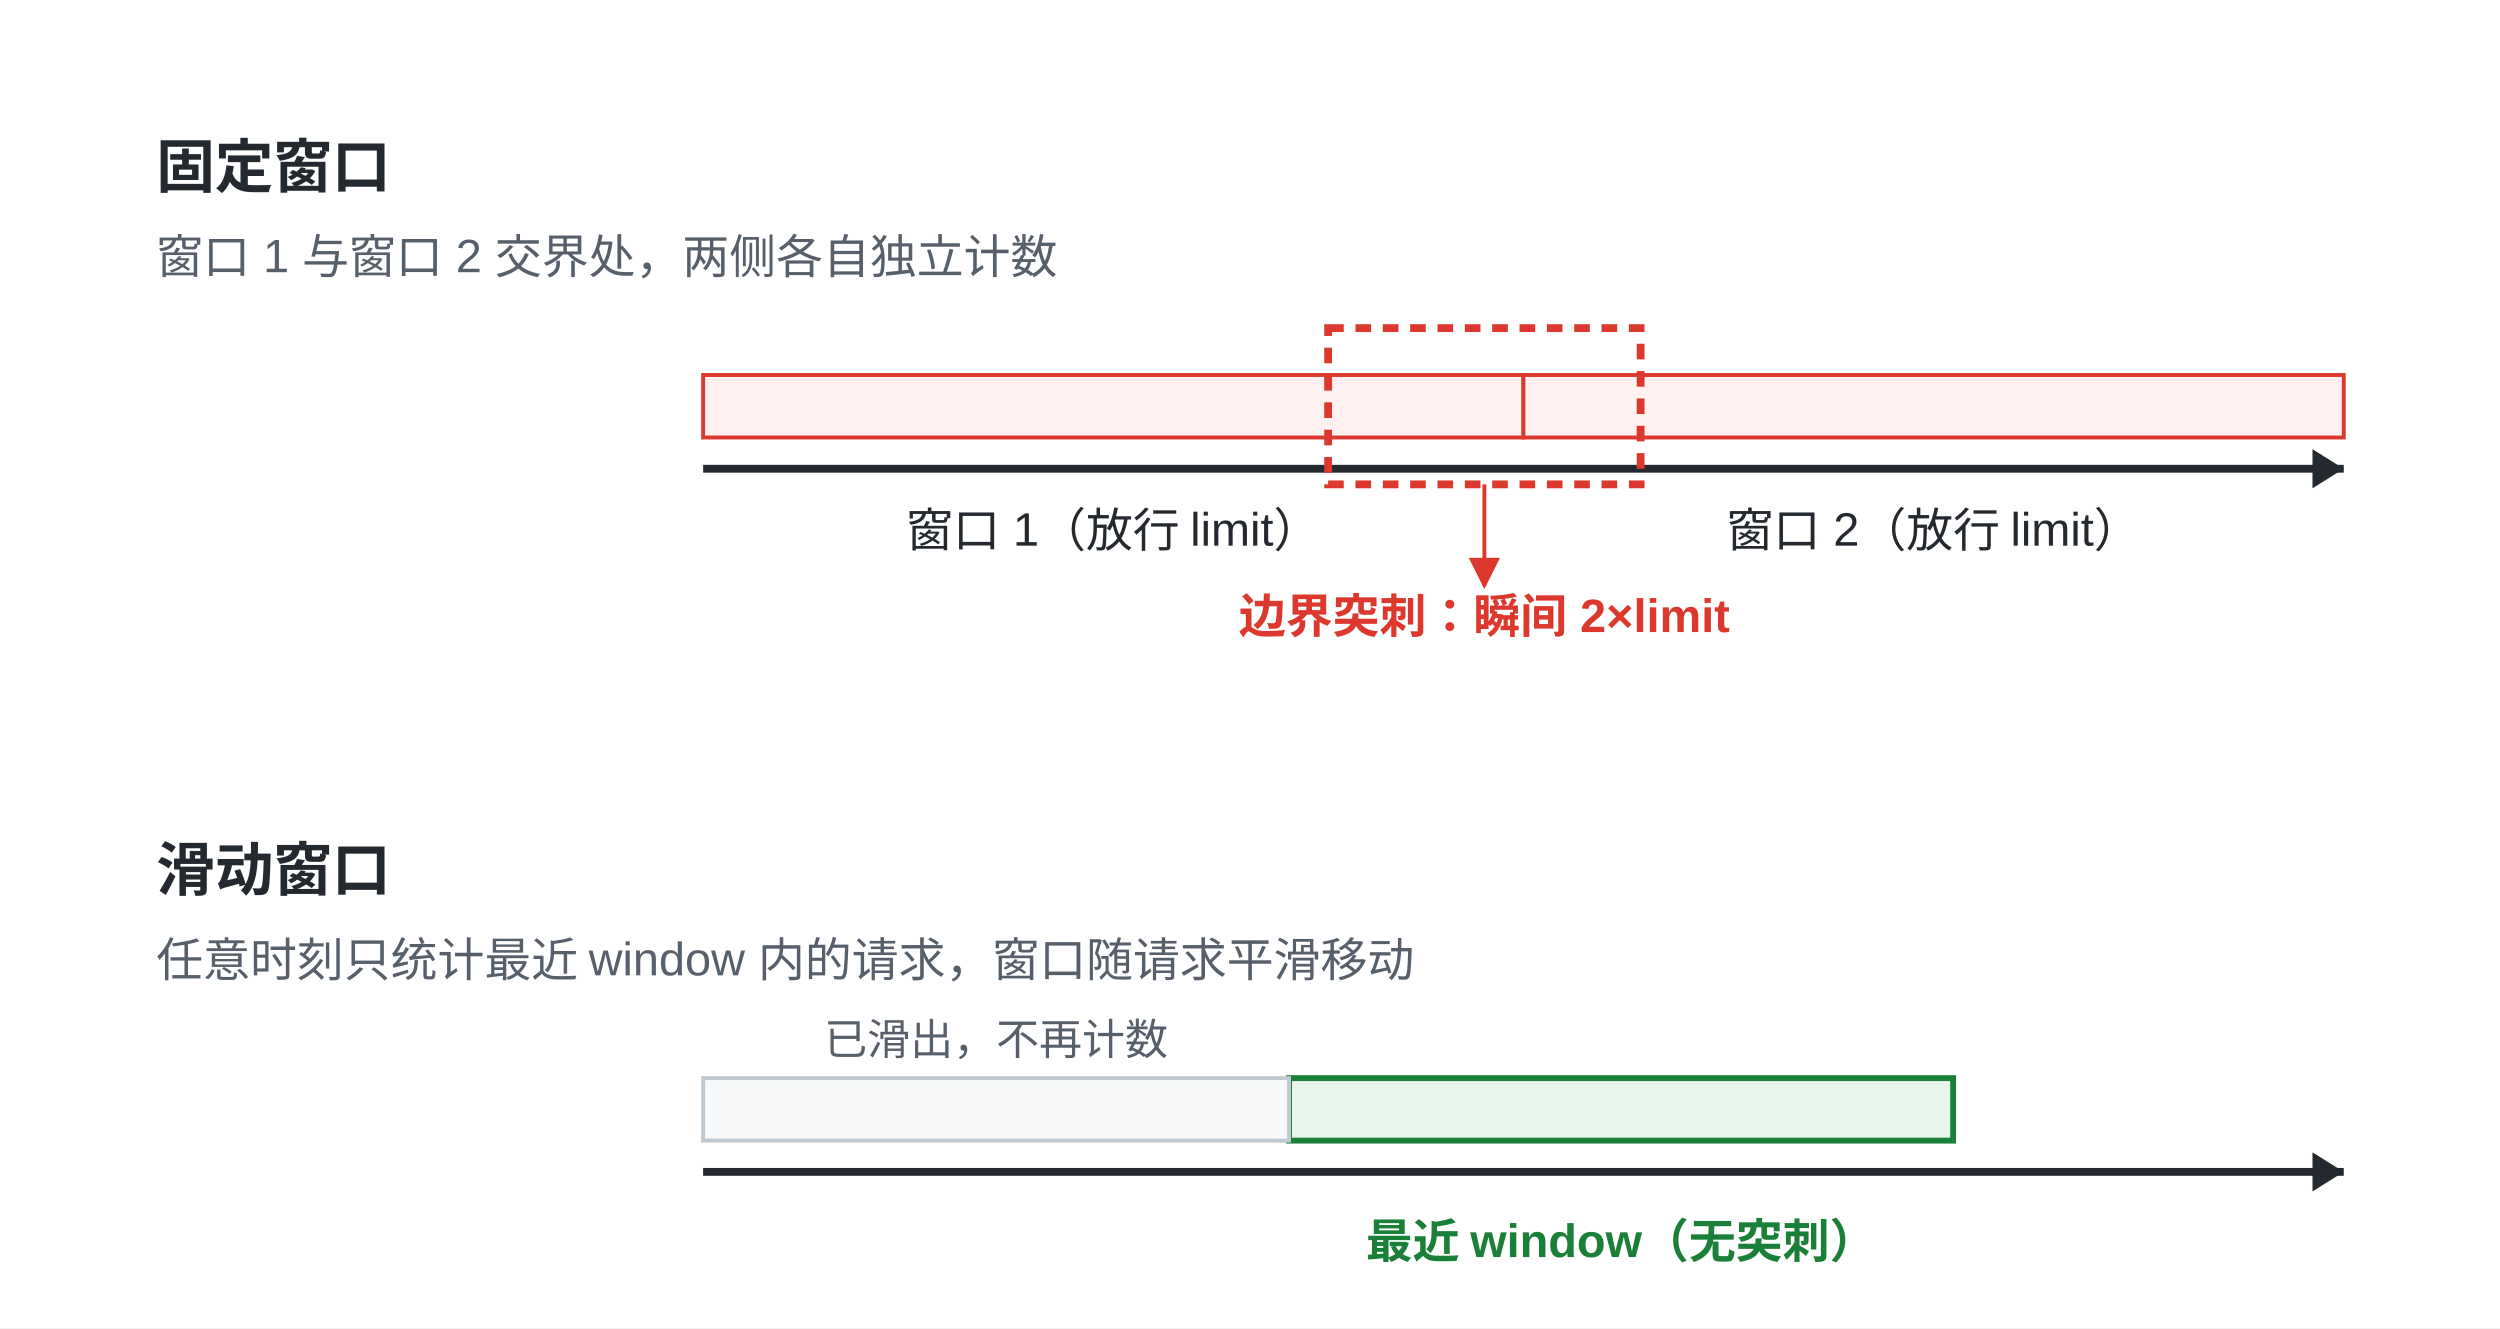
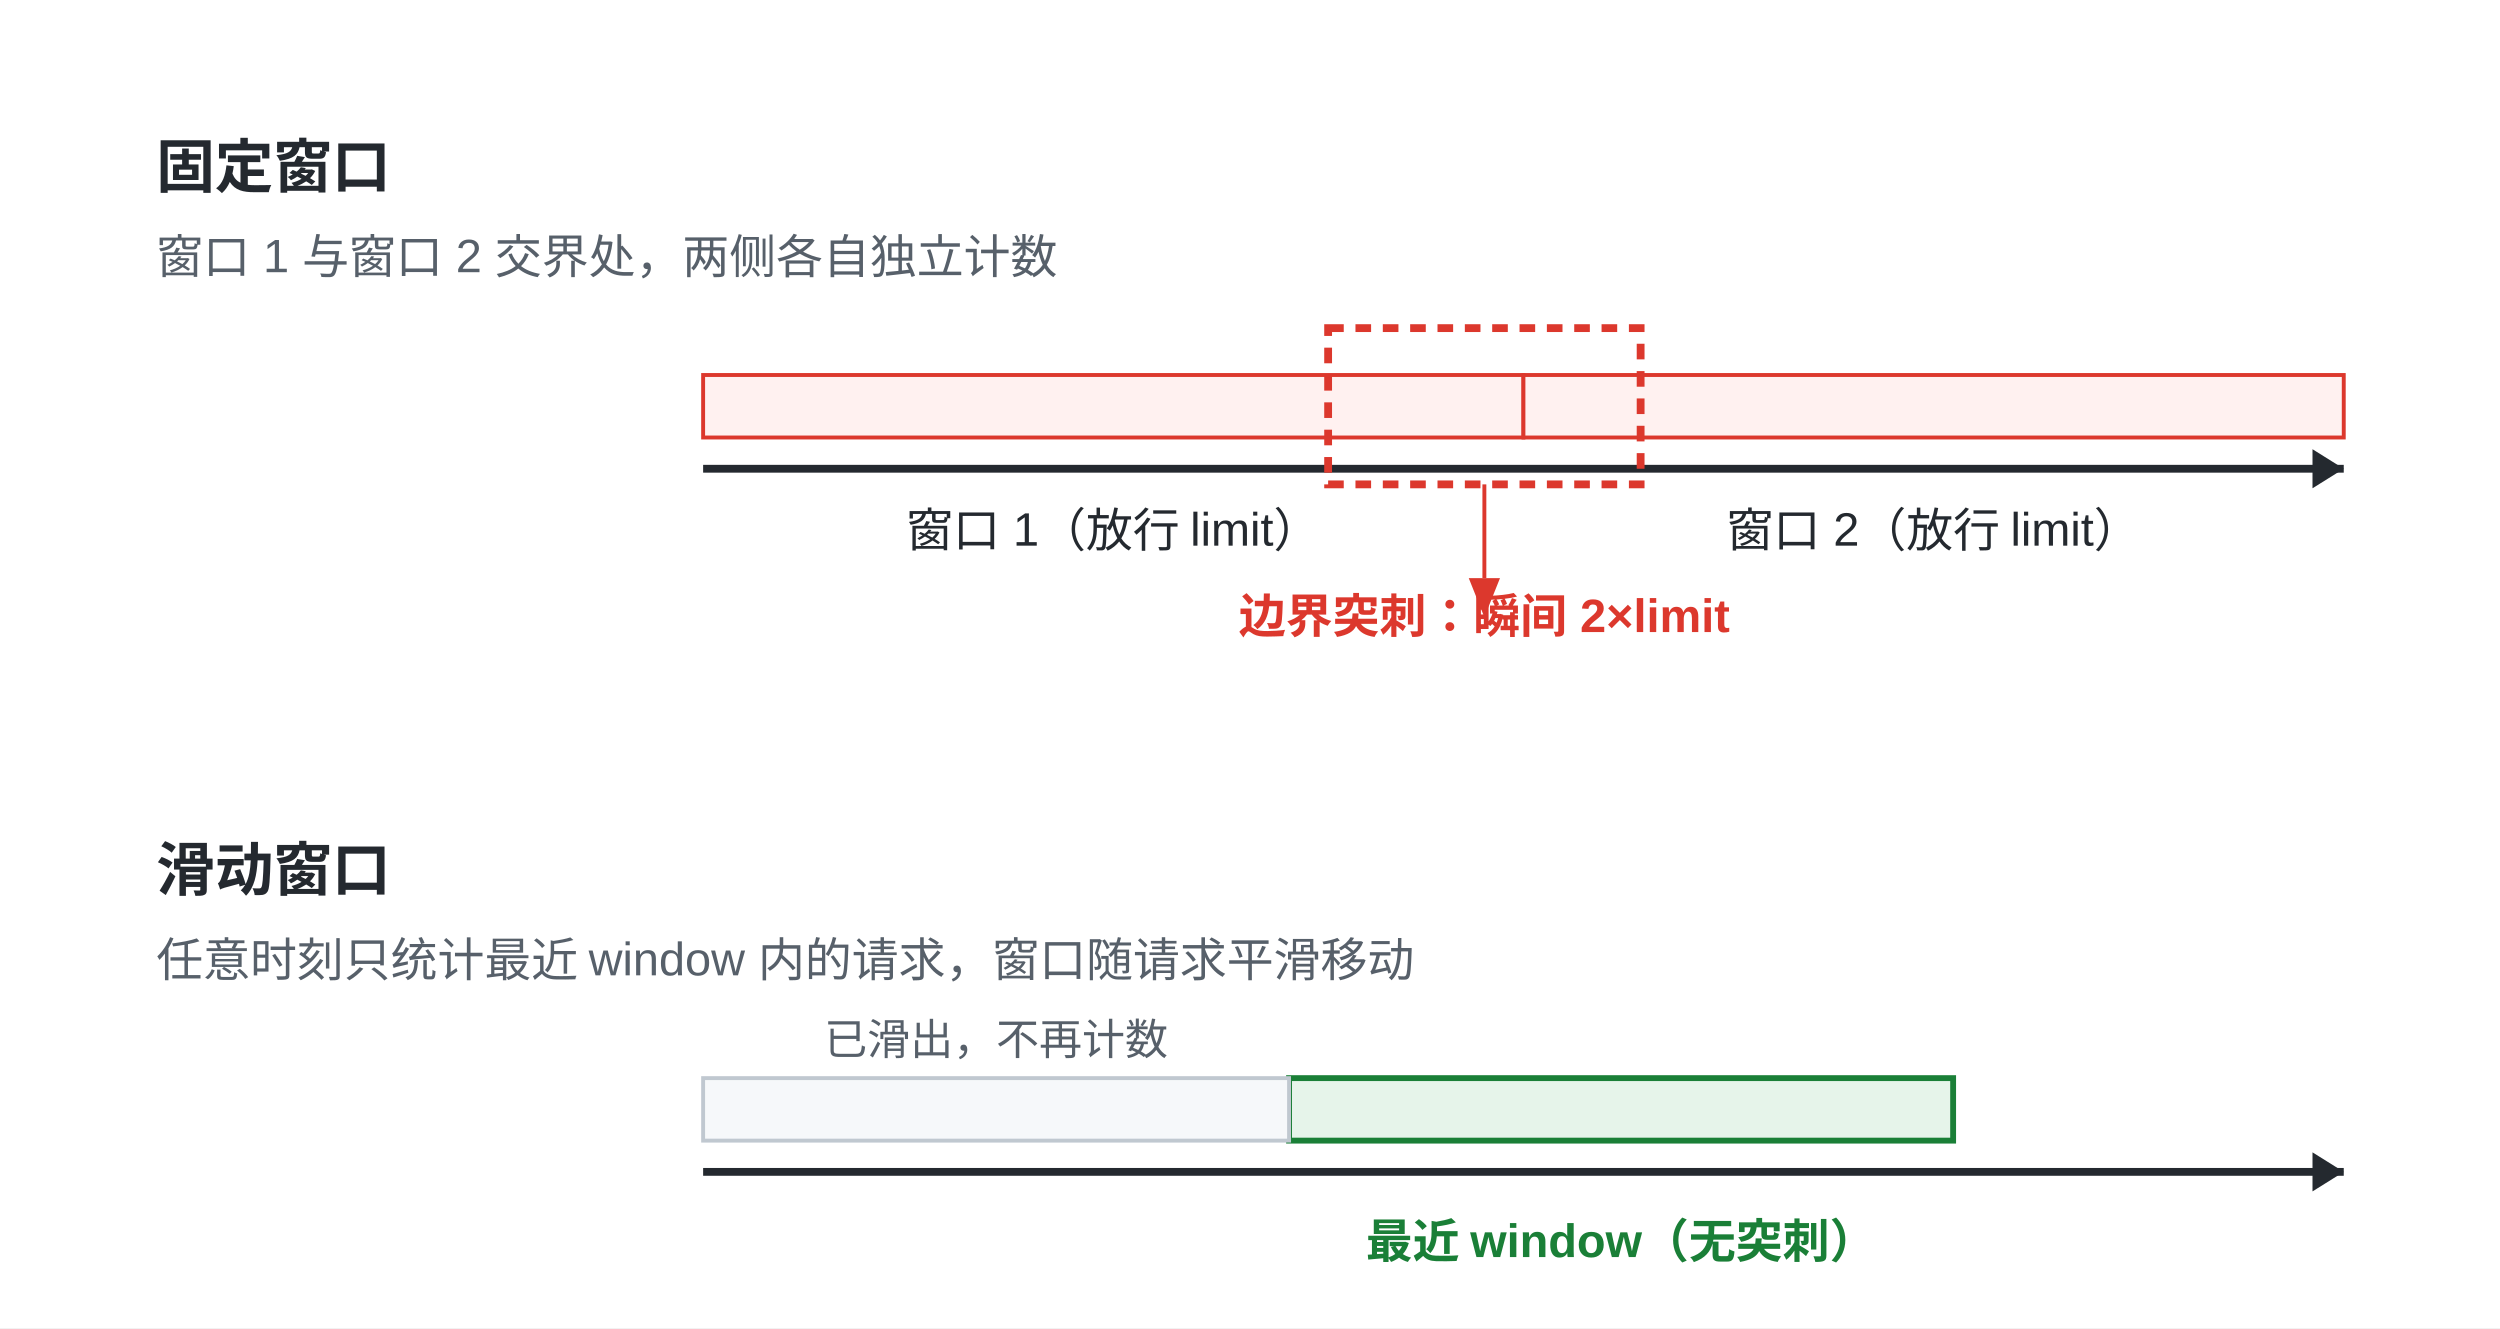
<svg xmlns="http://www.w3.org/2000/svg" width="640" height="340" viewBox="0 0 640 340" font-family="'PingFang SC','Microsoft YaHei','Helvetica Neue',Arial,sans-serif">
  <rect width="640" height="340" fill="#ffffff" />
  <text x="40" y="48" font-size="15" font-weight="700" fill="#24292f">固定窗口</text>
  <text x="40" y="70" font-size="12" fill="#57606a">窗口 1 与窗口 2 交界处，两侧各自独立计数</text>
  <line x1="180" y1="120" x2="600" y2="120" stroke="#24292f" stroke-width="2" />
  <polygon points="600,120 592,115 592,125" fill="#24292f" />
  <rect x="180" y="96" width="210" height="16" fill="#fff1f0" stroke="#DC382D" stroke-width="1" />
  <text x="285" y="140" text-anchor="middle" font-size="12" fill="#24292f">窗口 1（放行 limit）</text>
  <rect x="390" y="96" width="210" height="16" fill="#fff1f0" stroke="#DC382D" stroke-width="1" />
  <text x="495" y="140" text-anchor="middle" font-size="12" fill="#24292f">窗口 2（放行 limit）</text>
  <rect x="340" y="84" width="80" height="40" fill="none" stroke="#DC382D" stroke-width="2" stroke-dasharray="4 3" />
  <text x="380" y="162" text-anchor="middle" font-size="12" fill="#DC382D" font-weight="600">边界突刺：瞬间 2×limit</text>
-   <line x1="380" y1="124" x2="380" y2="150" stroke="#DC382D" stroke-width="1" marker-end="url(#redarrow)" />
+   <line x1="380" y1="124" x2="380" y2="148" stroke="#DC382D" stroke-width="1" marker-end="url(#redarrow)" />
  <defs>
-     <marker id="redarrow" viewBox="0 0 10 10" refX="9" refY="5" markerWidth="8" markerHeight="8" orient="auto-start-reverse">
-       <path d="M 0 0 L 10 5 L 0 10 z" fill="#DC382D" />
+     <marker id="redarrow" markerWidth="10" markerHeight="8" refX="0" refY="4" orient="auto-start-reverse" markerUnits="userSpaceOnUse">
+       <path d="M0,0 L10,4 L0,8 Z" fill="#DC382D" />
    </marker>
  </defs>
  <text x="40" y="228" font-size="15" font-weight="700" fill="#24292f">滑动窗口</text>
  <text x="40" y="250" font-size="12" fill="#57606a">任意时刻只统计最近 window 内的请求，窗口随请求平滑移动</text>
  <line x1="180" y1="300" x2="600" y2="300" stroke="#24292f" stroke-width="2" />
  <polygon points="600,300 592,295 592,305" fill="#24292f" />
  <rect x="330" y="276" width="170" height="16" fill="#e6f4ea" stroke="#1a7f37" stroke-width="1.5" />
  <text x="415" y="322" text-anchor="middle" font-size="12" fill="#1a7f37" font-weight="600">最近 window（无突刺）</text>
  <rect x="180" y="276" width="150" height="16" fill="#f6f8fa" stroke="#c0c8d0" stroke-width="1" />
  <text x="255" y="270" text-anchor="middle" font-size="11" fill="#57606a">已滑出，不再计数</text>
</svg>
